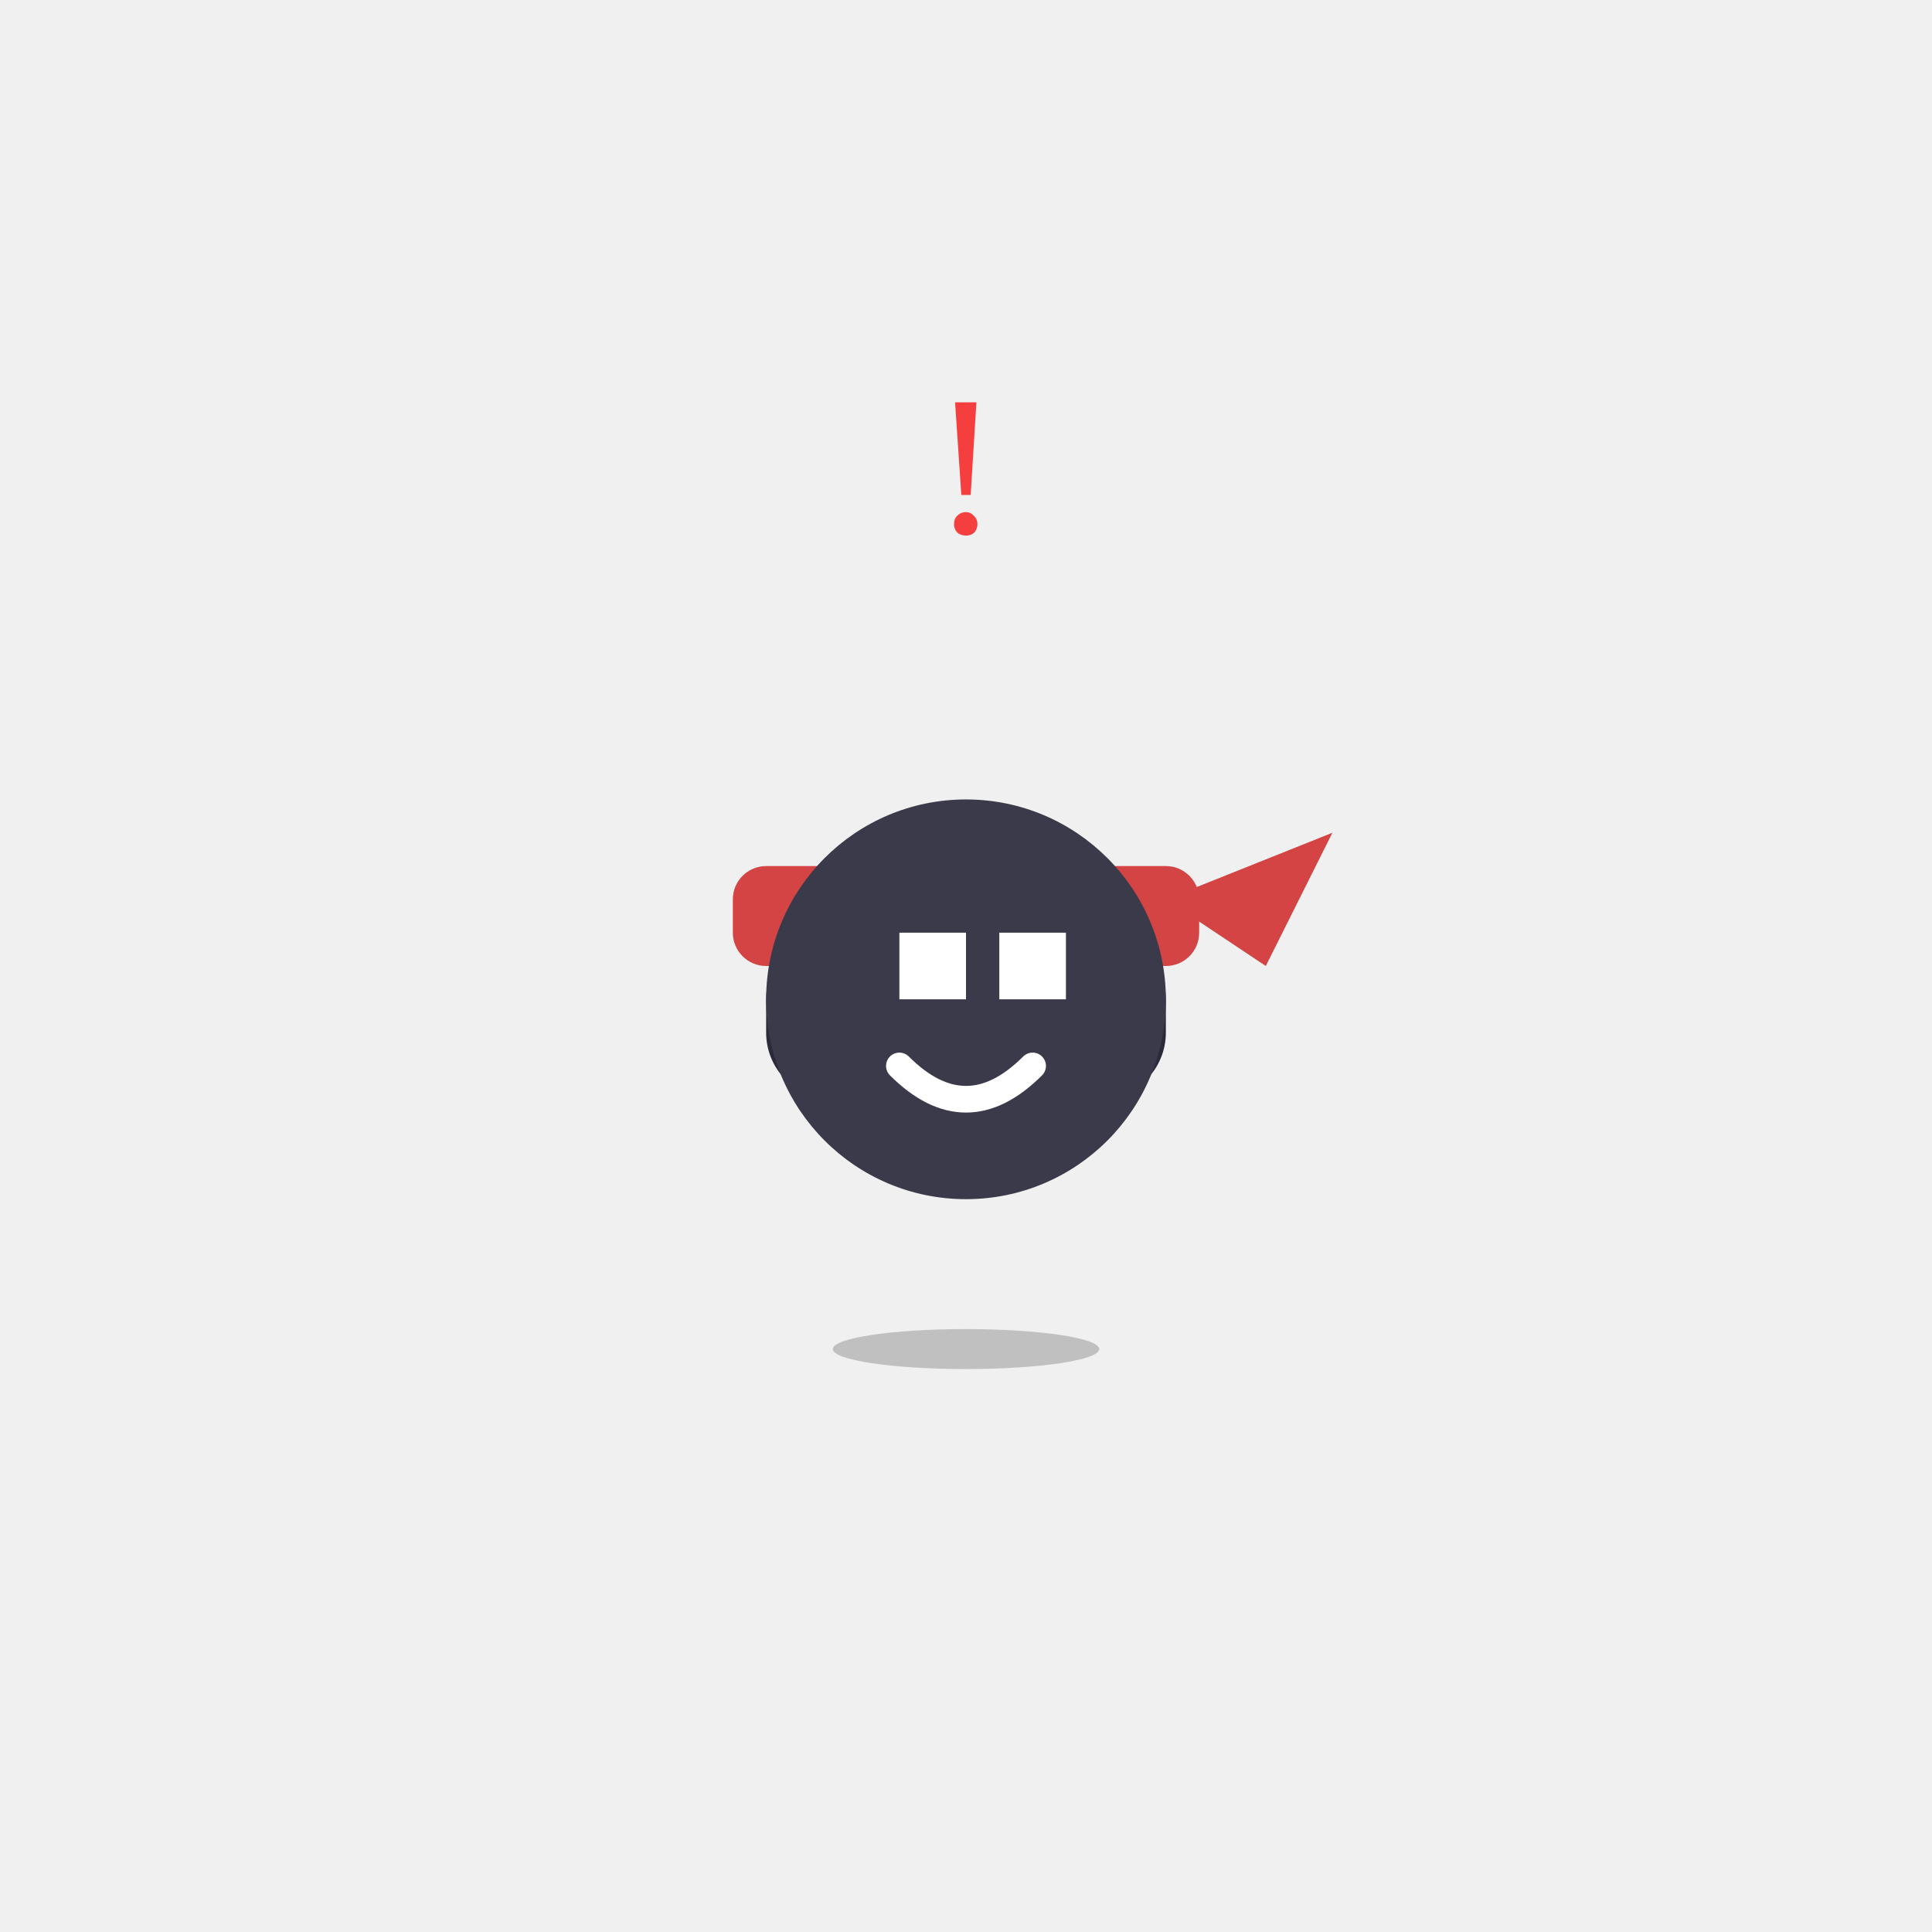
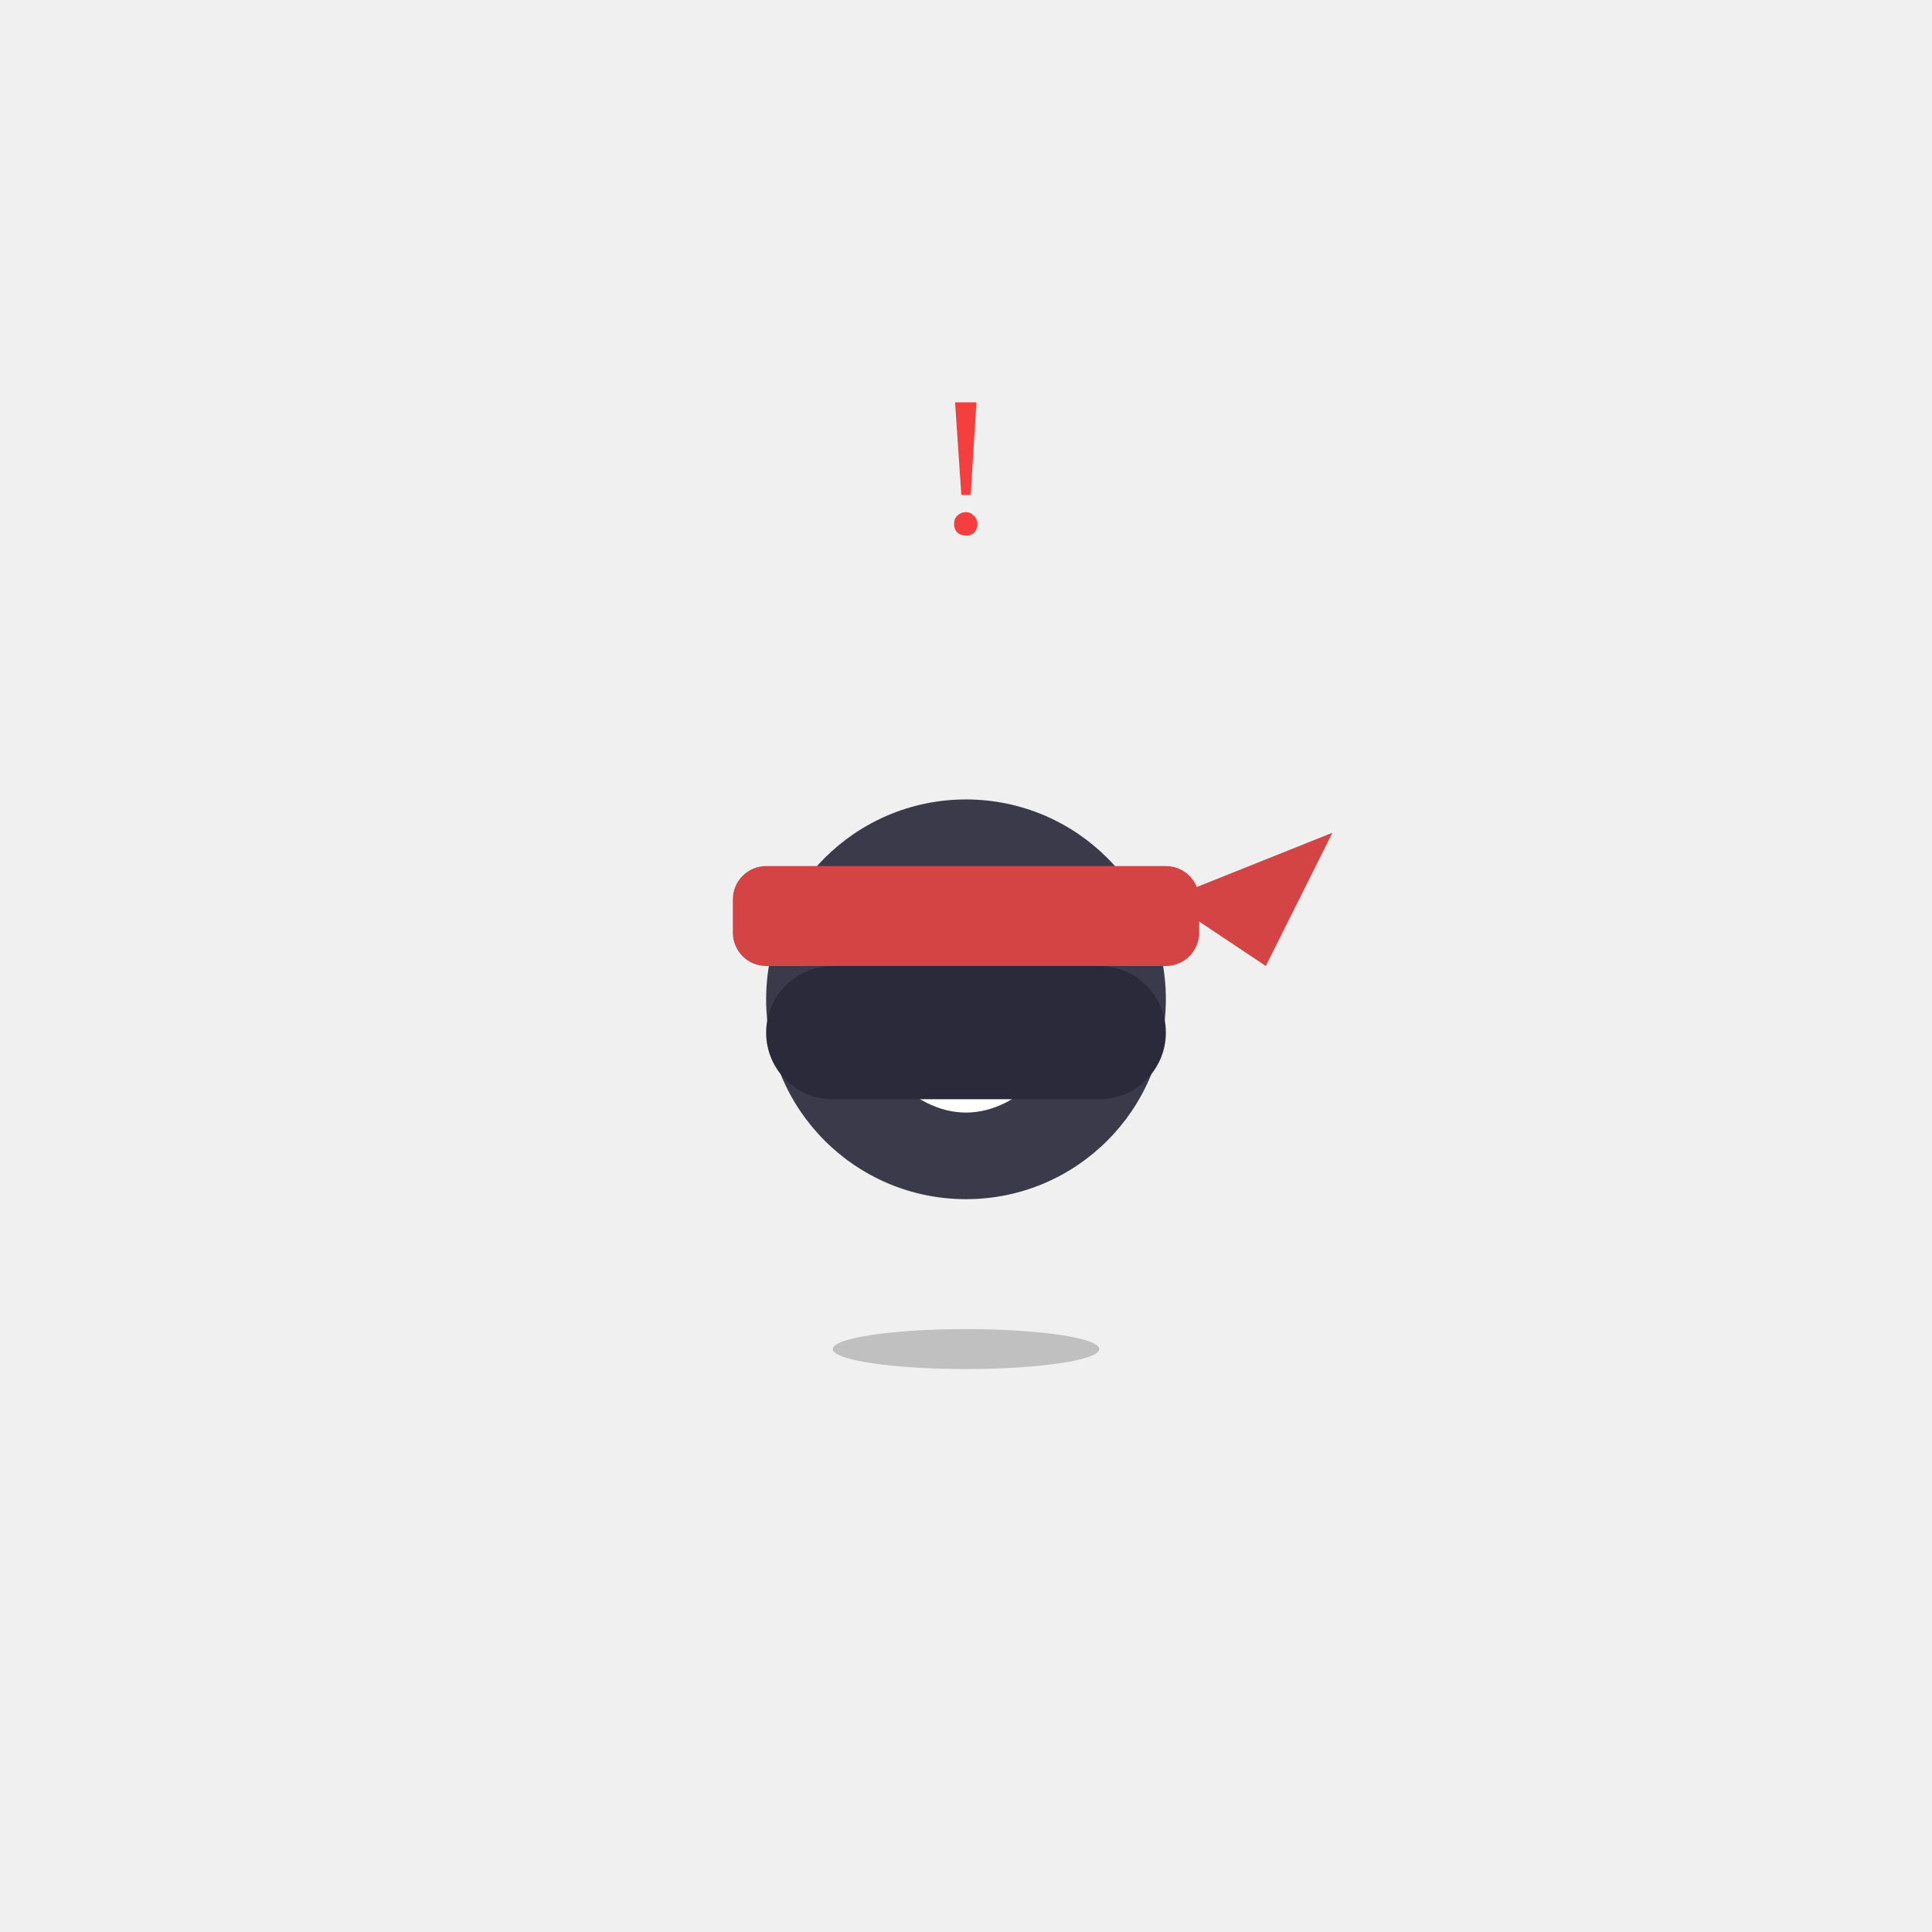
<svg xmlns="http://www.w3.org/2000/svg" viewBox="-18 -18 58 58" fill="none">
  <defs>
    <style>
-       .idle-body {
-         transform-origin: 11px 18px;
-         animation: idle-breathe 3.2s ease-in-out infinite, idle-sway 6s ease-in-out infinite;
-         
-       }
-       .idle-eye {
-         transform-origin: 11px 11px;
-         animation: idle-blink 4s ease-in-out infinite;
-       }
-       .idle-shadow {
-         transform-origin: 11px 22.5px;
-         animation: idle-shadow-pulse 3.2s ease-in-out infinite;
-       }
+       .idle-body { transform-origin: 11px 18px; animation: idle-breathe 3.2s ease-in-out infinite, idle-sway 6s ease-in-out infinite;  }
+       .idle-eye { transform-origin: 11px 11px; animation: idle-blink 4s ease-in-out infinite; }
+       .idle-shadow { transform-origin: 11px 22.5px; animation: idle-shadow-pulse 3.2s ease-in-out infinite; }
      .think-bubble { animation: think-bubble-float 3s ease-in-out infinite; }
      .zzz text { animation: zzz-float 2s ease-in-out infinite; }
-       @keyframes idle-breathe {
-         0%,100% { transform: scaleY(1) translateY(0); }
-         50%     { transform: scaleY(0.97) translateY(0.3px); }
-       }
-       @keyframes idle-sway {
-         0%,100% { transform: rotate(0deg); }
-         25%     { transform: rotate(1.2deg); }
-         75%     { transform: rotate(-1.2deg); }
-       }
-       @keyframes idle-blink {
-         0%,8%,100% { transform: scaleY(1); }
-         4%          { transform: scaleY(0.08); }
-       }
-       @keyframes idle-shadow-pulse {
-         0%,100% { transform: scaleX(1); opacity: 0.35; }
-         50%     { transform: scaleX(0.96); opacity: 0.28; }
-       }
-       @keyframes wk-bob {
-         0%,100% { transform: translateY(0); }
-         50%     { transform: translateY(-1.5px); }
-       }
-       @keyframes happy-bounce {
-         0%,100% { transform: translateY(0) rotate(0); }
-         50%     { transform: translateY(-3px) rotate(3deg); }
-       }
-       @keyframes think-bubble-float {
-         0%,100% { transform: translateY(0); opacity: 0.8; }
-         50%     { transform: translateY(-2px); opacity: 1; }
-       }
-       @keyframes zzz-float {
-         0%,100% { transform: translateY(0); opacity: 0.3; }
-         50%     { transform: translateY(-3px); opacity: 0.8; }
-       }
+       @keyframes idle-breathe { 0%,100% { transform: scaleY(1) translateY(0); } 50% { transform: scaleY(0.97) translateY(0.3px); } }
+       @keyframes idle-sway { 0%,100% { transform: rotate(0deg); } 25% { transform: rotate(1.2deg); } 75% { transform: rotate(-1.2deg); } }
+       @keyframes idle-blink { 0%,8%,100% { transform: scaleY(1); } 4% { transform: scaleY(0.08); } }
+       @keyframes idle-shadow-pulse { 0%,100% { transform: scaleX(1); opacity: 0.35; } 50% { transform: scaleX(0.96); opacity: 0.28; } }
+       @keyframes wk-bob { 0%,100% { transform: translateY(0); } 50% { transform: translateY(-1.5px); } }
+       @keyframes happy-bounce { 0%,100% { transform: translateY(0) rotate(0); } 50% { transform: translateY(-3px) rotate(3deg); } }
+       @keyframes think-bubble-float { 0%,100% { transform: translateY(0); opacity: 0.8; } 50% { transform: translateY(-2px); opacity: 1; } }
+       @keyframes zzz-float { 0%,100% { transform: translateY(0); opacity: 0.3; } 50% { transform: translateY(-3px); opacity: 0.8; } }
    </style>
  </defs>
  <ellipse class="idle-shadow" cx="11" cy="22.5" rx="4" ry="0.6" fill="#c0c0c0" />
  <g class="idle-body">
-     <rect x="4" y="8" width="14" height="3" rx="1" fill="#D44444" />
-     <polygon points="17,9 22,7 20,11" fill="#D44444" />
-     <rect x="5" y="10" width="12" height="5" rx="2" fill="#2A2A3A" />
    <rect x="5" y="6" width="12" height="12" rx="6" fill="#3A3A4A" />
    <g class="idle-eye">
      <rect x="9" y="10" width="2" height="2" fill="#FFFFFF" />
      <rect x="12" y="10" width="2" height="2" fill="#FFFFFF" />
    </g>
    <path d="M9 14 Q11 16 13 14" stroke="#FFFFFF" stroke-width="0.8" stroke-linecap="round" fill="none" />
+     <rect x="4" y="8" width="14" height="3" rx="1" fill="#D44444" />
+     <polygon points="17,9 22,7 20,11" fill="#D44444" />
+     <rect x="5" y="11" width="12" height="4" rx="2" fill="#2A2A3A" />
  </g>
  <text x="11" y="-2" text-anchor="middle" font-size="6" fill="#f53f3f">!</text>
</svg>
